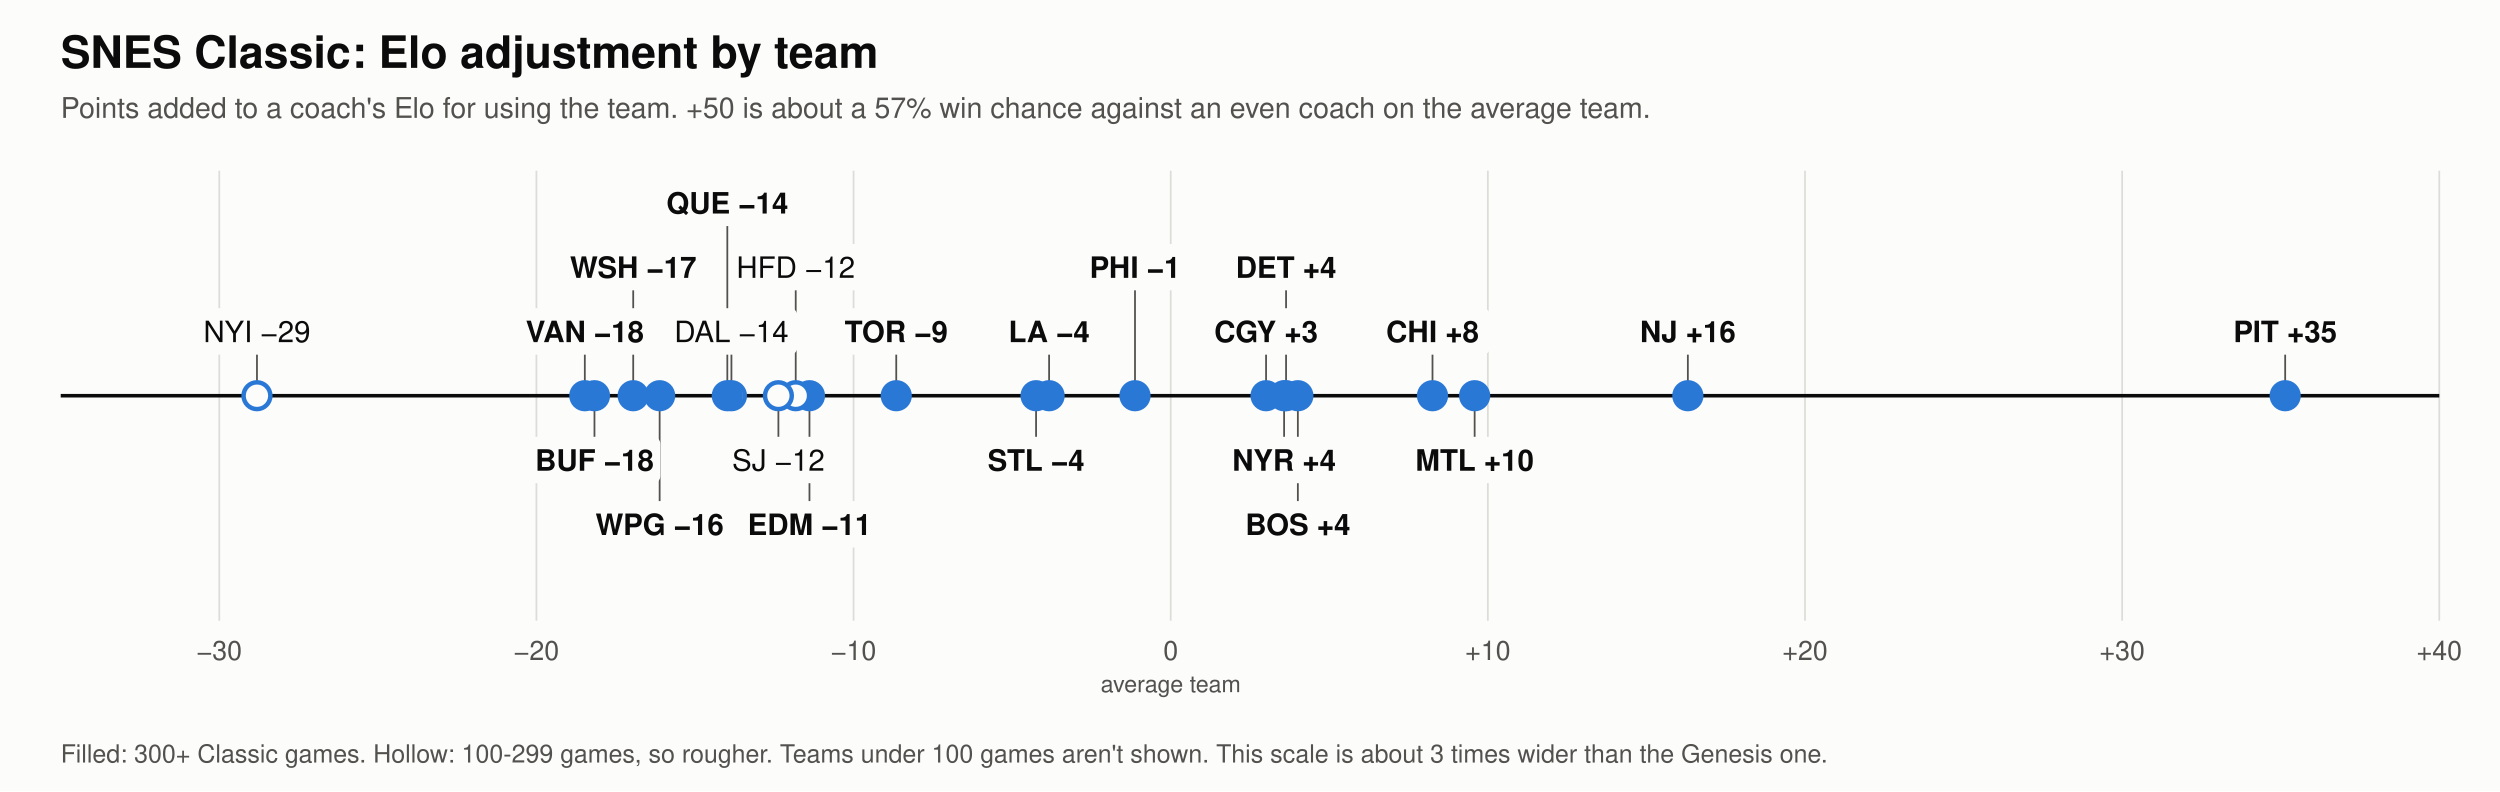
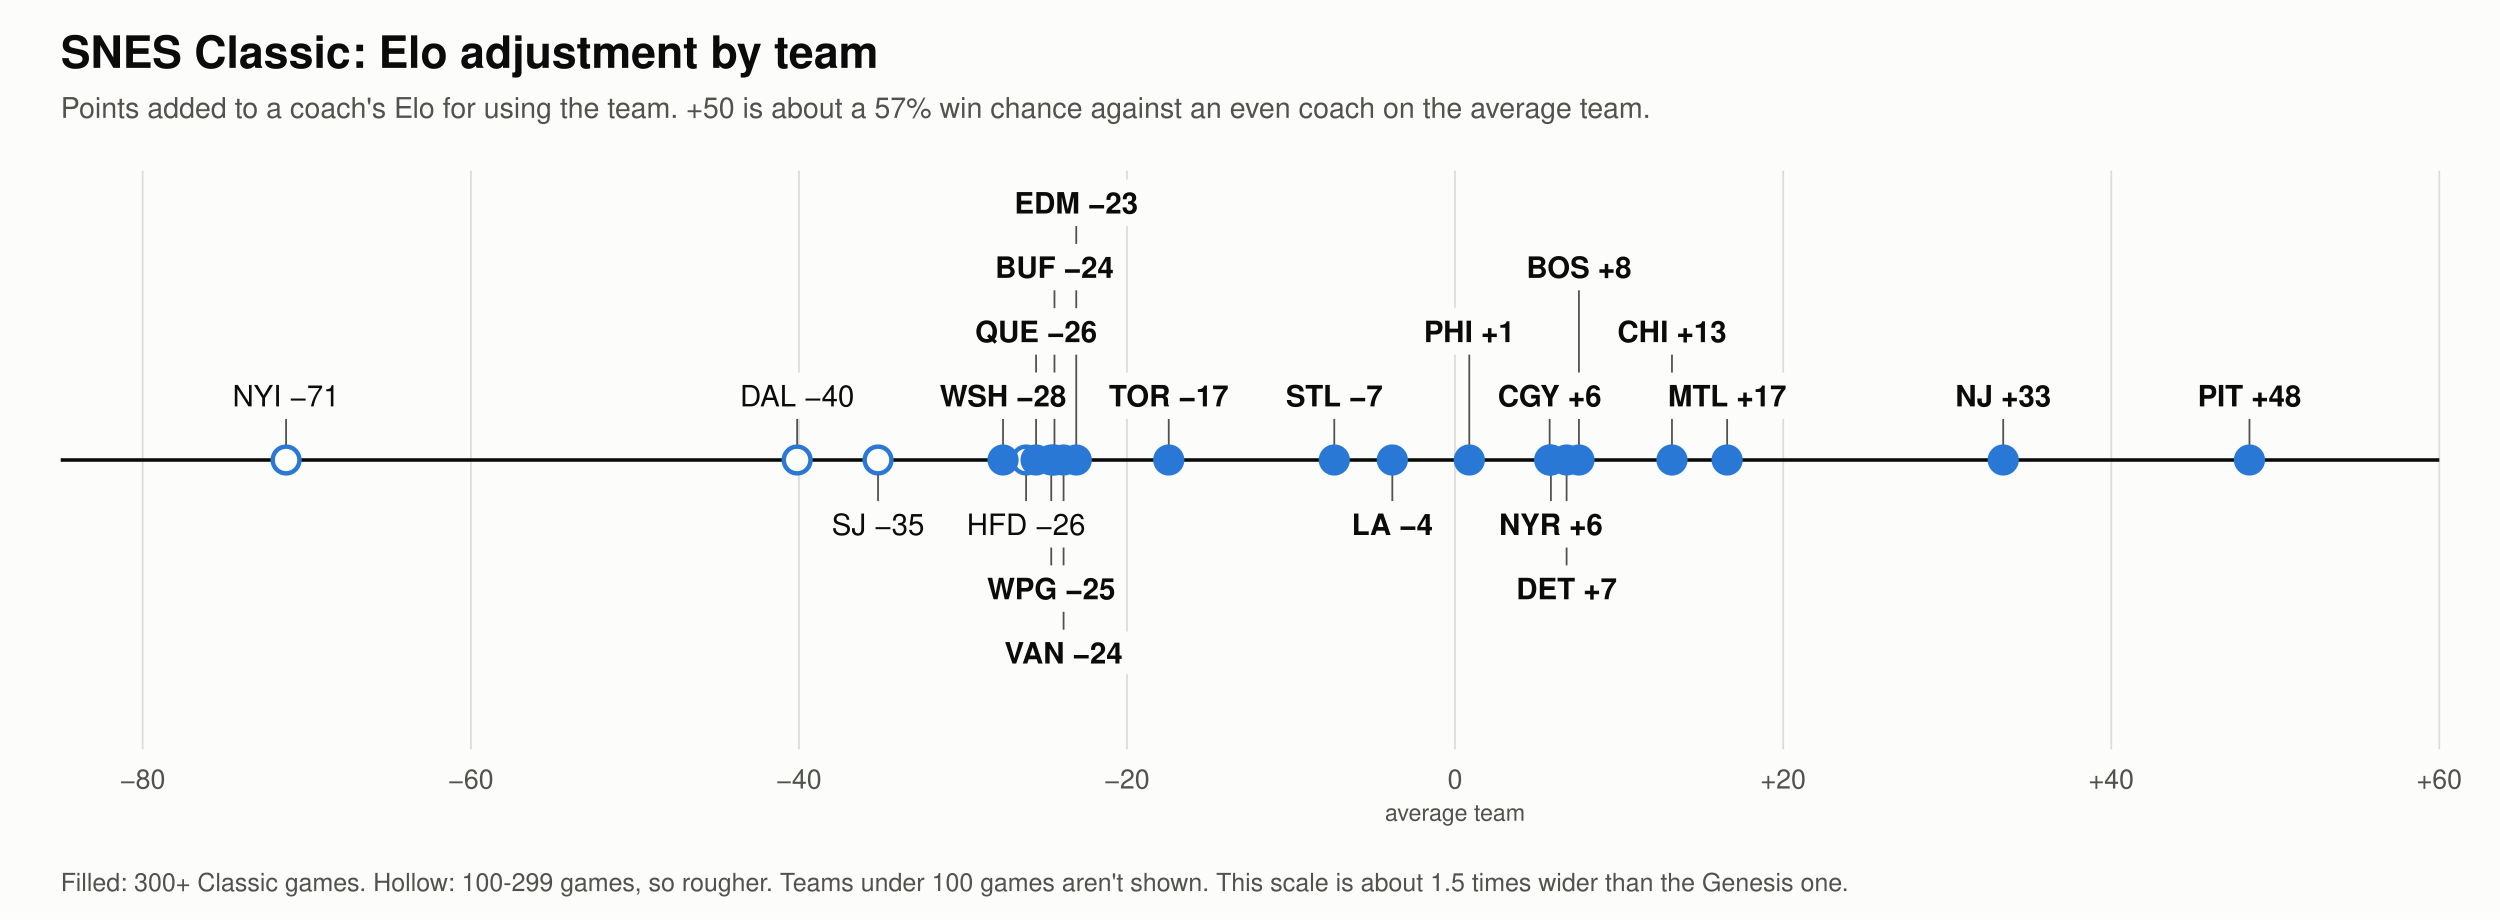
- <svg xmlns="http://www.w3.org/2000/svg" width="1400" height="443" viewBox="0 0 1400 443" font-family="Segoe UI, Helvetica, Arial, sans-serif">
-   <rect width="1400" height="443" fill="#fcfcfb" />
+ <svg xmlns="http://www.w3.org/2000/svg" width="1400" height="515" viewBox="0 0 1400 515" font-family="Segoe UI, Helvetica, Arial, sans-serif">
+   <rect width="1400" height="515" fill="#fcfcfb" />
  <text x="34" y="38" font-size="25" font-weight="700" fill="#0b0b0b">SNES Classic: Elo adjustment by team</text>
  <text x="34" y="66" font-size="16" fill="#52514e">Points added to a coach's Elo for using the team. +50 is about a 57% win chance against an even coach on the average team.</text>
-   <line x1="122.8" x2="122.8" y1="95.6" y2="347.6" stroke="#dcdcd8" stroke-width="1" />
-   <text x="122.8" y="369.6" font-size="15" text-anchor="middle" fill="#52514e">−30</text>
-   <line x1="300.4" x2="300.4" y1="95.6" y2="347.6" stroke="#dcdcd8" stroke-width="1" />
-   <text x="300.4" y="369.6" font-size="15" text-anchor="middle" fill="#52514e">−20</text>
-   <line x1="478.0" x2="478.0" y1="95.6" y2="347.6" stroke="#dcdcd8" stroke-width="1" />
-   <text x="478.0" y="369.6" font-size="15" text-anchor="middle" fill="#52514e">−10</text>
-   <line x1="655.6" x2="655.6" y1="95.6" y2="347.6" stroke="#dcdcd8" stroke-width="1" />
-   <text x="655.6" y="369.6" font-size="15" text-anchor="middle" fill="#52514e">0</text>
-   <line x1="833.2" x2="833.2" y1="95.6" y2="347.6" stroke="#dcdcd8" stroke-width="1" />
-   <text x="833.2" y="369.6" font-size="15" text-anchor="middle" fill="#52514e">+10</text>
-   <line x1="1010.8" x2="1010.8" y1="95.6" y2="347.6" stroke="#dcdcd8" stroke-width="1" />
-   <text x="1010.8" y="369.6" font-size="15" text-anchor="middle" fill="#52514e">+20</text>
-   <line x1="1188.4" x2="1188.4" y1="95.6" y2="347.6" stroke="#dcdcd8" stroke-width="1" />
-   <text x="1188.4" y="369.6" font-size="15" text-anchor="middle" fill="#52514e">+30</text>
-   <line x1="1366.0" x2="1366.0" y1="95.6" y2="347.6" stroke="#dcdcd8" stroke-width="1" />
-   <text x="1366.0" y="369.6" font-size="15" text-anchor="middle" fill="#52514e">+40</text>
-   <text x="655.6" y="387.6" font-size="13" text-anchor="middle" fill="#52514e">average team</text>
-   <line x1="34.0" x2="1366.0" y1="221.6" y2="221.6" stroke="#0b0b0b" stroke-width="2" />
-   <line x1="407.3" x2="407.3" y1="221.6" y2="113.6" stroke="#52514e" stroke-width="1" />
-   <line x1="726.8" x2="726.8" y1="221.6" y2="293.6" stroke="#52514e" stroke-width="1" />
-   <line x1="720.2" x2="720.2" y1="221.6" y2="149.6" stroke="#52514e" stroke-width="1" />
-   <line x1="453.3" x2="453.3" y1="221.6" y2="293.6" stroke="#52514e" stroke-width="1" />
-   <line x1="445.6" x2="445.6" y1="221.6" y2="149.6" stroke="#52514e" stroke-width="1" />
-   <line x1="635.6" x2="635.6" y1="221.6" y2="149.6" stroke="#52514e" stroke-width="1" />
-   <line x1="369.4" x2="369.4" y1="221.6" y2="293.6" stroke="#52514e" stroke-width="1" />
-   <line x1="354.6" x2="354.6" y1="221.6" y2="149.6" stroke="#52514e" stroke-width="1" />
-   <line x1="332.9" x2="332.9" y1="221.6" y2="257.6" stroke="#52514e" stroke-width="1" />
-   <line x1="709.0" x2="709.0" y1="221.6" y2="185.6" stroke="#52514e" stroke-width="1" />
-   <line x1="802.2" x2="802.2" y1="221.6" y2="185.6" stroke="#52514e" stroke-width="1" />
-   <line x1="409.6" x2="409.6" y1="221.6" y2="185.6" stroke="#52514e" stroke-width="1" />
-   <line x1="587.5" x2="587.5" y1="221.6" y2="185.6" stroke="#52514e" stroke-width="1" />
-   <line x1="825.8" x2="825.8" y1="221.6" y2="257.6" stroke="#52514e" stroke-width="1" />
-   <line x1="945.2" x2="945.2" y1="221.6" y2="185.6" stroke="#52514e" stroke-width="1" />
-   <line x1="143.9" x2="143.9" y1="221.6" y2="185.6" stroke="#52514e" stroke-width="1" />
-   <line x1="719.1" x2="719.1" y1="221.6" y2="257.6" stroke="#52514e" stroke-width="1" />
-   <line x1="1279.7" x2="1279.7" y1="221.6" y2="185.6" stroke="#52514e" stroke-width="1" />
-   <line x1="435.9" x2="435.9" y1="221.6" y2="257.6" stroke="#52514e" stroke-width="1" />
-   <line x1="580.2" x2="580.2" y1="221.6" y2="257.6" stroke="#52514e" stroke-width="1" />
-   <line x1="501.9" x2="501.9" y1="221.6" y2="185.6" stroke="#52514e" stroke-width="1" />
-   <line x1="327.5" x2="327.5" y1="221.6" y2="185.6" stroke="#52514e" stroke-width="1" />
-   <rect x="694.6" y="280.6" width="64.4" height="26" rx="4" fill="#fcfcfb" />
-   <text x="726.8" y="299.6" font-size="16.5" text-anchor="middle" fill="#0b0b0b" font-weight="600">BOS +4</text>
-   <rect x="296.0" y="244.6" width="73.8" height="26" rx="4" fill="#fcfcfb" />
-   <text x="332.9" y="263.6" font-size="16.5" text-anchor="middle" fill="#0b0b0b" font-weight="600">BUF −18</text>
-   <rect x="676.8" y="172.6" width="64.4" height="26" rx="4" fill="#fcfcfb" />
-   <text x="709.0" y="191.6" font-size="16.5" text-anchor="middle" fill="#0b0b0b" font-weight="600">CGY +3</text>
-   <rect x="770.0" y="172.6" width="64.4" height="26" rx="4" fill="#fcfcfb" />
-   <text x="802.2" y="191.6" font-size="16.5" text-anchor="middle" fill="#0b0b0b" font-weight="600">CHI +8</text>
-   <rect x="372.7" y="172.6" width="73.8" height="26" rx="4" fill="#fcfcfb" />
-   <text x="409.6" y="191.6" font-size="16.5" text-anchor="middle" fill="#0b0b0b" font-weight="400">DAL −14</text>
-   <rect x="688.0" y="136.6" width="64.4" height="26" rx="4" fill="#fcfcfb" />
-   <text x="720.2" y="155.6" font-size="16.5" text-anchor="middle" fill="#0b0b0b" font-weight="600">DET +4</text>
-   <rect x="416.4" y="280.6" width="73.8" height="26" rx="4" fill="#fcfcfb" />
-   <text x="453.3" y="299.6" font-size="16.5" text-anchor="middle" fill="#0b0b0b" font-weight="600">EDM −11</text>
-   <rect x="408.7" y="136.6" width="73.8" height="26" rx="4" fill="#fcfcfb" />
-   <text x="445.6" y="155.6" font-size="16.5" text-anchor="middle" fill="#0b0b0b" font-weight="400">HFD −12</text>
-   <rect x="560.0" y="172.6" width="55.0" height="26" rx="4" fill="#fcfcfb" />
-   <text x="587.5" y="191.6" font-size="16.5" text-anchor="middle" fill="#0b0b0b" font-weight="600">LA −4</text>
-   <rect x="788.9" y="244.6" width="73.8" height="26" rx="4" fill="#fcfcfb" />
-   <text x="825.8" y="263.6" font-size="16.5" text-anchor="middle" fill="#0b0b0b" font-weight="600">MTL +10</text>
-   <rect x="913.0" y="172.6" width="64.4" height="26" rx="4" fill="#fcfcfb" />
-   <text x="945.2" y="191.6" font-size="16.5" text-anchor="middle" fill="#0b0b0b" font-weight="600">NJ +16</text>
-   <rect x="107.0" y="172.6" width="73.8" height="26" rx="4" fill="#fcfcfb" />
-   <text x="143.9" y="191.6" font-size="16.5" text-anchor="middle" fill="#0b0b0b" font-weight="400">NYI −29</text>
-   <rect x="686.9" y="244.6" width="64.4" height="26" rx="4" fill="#fcfcfb" />
-   <text x="719.1" y="263.6" font-size="16.5" text-anchor="middle" fill="#0b0b0b" font-weight="600">NYR +4</text>
-   <rect x="603.4" y="136.6" width="64.4" height="26" rx="4" fill="#fcfcfb" />
-   <text x="635.6" y="155.6" font-size="16.5" text-anchor="middle" fill="#0b0b0b" font-weight="600">PHI −1</text>
-   <rect x="1242.8" y="172.6" width="73.8" height="26" rx="4" fill="#fcfcfb" />
-   <text x="1279.7" y="191.6" font-size="16.5" text-anchor="middle" fill="#0b0b0b" font-weight="600">PIT +35</text>
-   <rect x="370.4" y="100.6" width="73.8" height="26" rx="4" fill="#fcfcfb" />
-   <text x="407.3" y="119.6" font-size="16.5" text-anchor="middle" fill="#0b0b0b" font-weight="600">QUE −14</text>
-   <rect x="403.7" y="244.6" width="64.4" height="26" rx="4" fill="#fcfcfb" />
-   <text x="435.9" y="263.6" font-size="16.5" text-anchor="middle" fill="#0b0b0b" font-weight="400">SJ −12</text>
-   <rect x="548.0" y="244.6" width="64.4" height="26" rx="4" fill="#fcfcfb" />
-   <text x="580.2" y="263.6" font-size="16.5" text-anchor="middle" fill="#0b0b0b" font-weight="600">STL −4</text>
-   <rect x="469.7" y="172.6" width="64.4" height="26" rx="4" fill="#fcfcfb" />
-   <text x="501.9" y="191.6" font-size="16.5" text-anchor="middle" fill="#0b0b0b" font-weight="600">TOR −9</text>
-   <rect x="290.6" y="172.6" width="73.8" height="26" rx="4" fill="#fcfcfb" />
-   <text x="327.5" y="191.6" font-size="16.5" text-anchor="middle" fill="#0b0b0b" font-weight="600">VAN −18</text>
-   <rect x="332.5" y="280.6" width="73.8" height="26" rx="4" fill="#fcfcfb" />
-   <text x="369.4" y="299.6" font-size="16.5" text-anchor="middle" fill="#0b0b0b" font-weight="600">WPG −16</text>
-   <rect x="317.7" y="136.6" width="73.8" height="26" rx="4" fill="#fcfcfb" />
-   <text x="354.6" y="155.6" font-size="16.5" text-anchor="middle" fill="#0b0b0b" font-weight="600">WSH −17</text>
-   <circle cx="726.8" cy="221.6" r="7.5" fill="#2a78d6" stroke="#2a78d6" stroke-width="2.5" />
-   <circle cx="332.9" cy="221.6" r="7.5" fill="#2a78d6" stroke="#2a78d6" stroke-width="2.5" />
-   <circle cx="709.0" cy="221.6" r="7.5" fill="#2a78d6" stroke="#2a78d6" stroke-width="2.5" />
-   <circle cx="802.2" cy="221.6" r="7.5" fill="#2a78d6" stroke="#2a78d6" stroke-width="2.5" />
-   <circle cx="409.6" cy="221.6" r="7.5" fill="#fcfcfb" stroke="#2a78d6" stroke-width="2.5" />
-   <circle cx="720.2" cy="221.6" r="7.5" fill="#2a78d6" stroke="#2a78d6" stroke-width="2.5" />
-   <circle cx="453.3" cy="221.6" r="7.5" fill="#2a78d6" stroke="#2a78d6" stroke-width="2.5" />
-   <circle cx="445.6" cy="221.6" r="7.5" fill="#fcfcfb" stroke="#2a78d6" stroke-width="2.5" />
-   <circle cx="587.5" cy="221.6" r="7.5" fill="#2a78d6" stroke="#2a78d6" stroke-width="2.5" />
-   <circle cx="825.8" cy="221.6" r="7.5" fill="#2a78d6" stroke="#2a78d6" stroke-width="2.5" />
-   <circle cx="945.2" cy="221.6" r="7.5" fill="#2a78d6" stroke="#2a78d6" stroke-width="2.5" />
-   <circle cx="143.9" cy="221.6" r="7.5" fill="#fcfcfb" stroke="#2a78d6" stroke-width="2.5" />
-   <circle cx="719.1" cy="221.6" r="7.5" fill="#2a78d6" stroke="#2a78d6" stroke-width="2.5" />
-   <circle cx="635.6" cy="221.6" r="7.5" fill="#2a78d6" stroke="#2a78d6" stroke-width="2.5" />
-   <circle cx="1279.7" cy="221.6" r="7.5" fill="#2a78d6" stroke="#2a78d6" stroke-width="2.5" />
-   <circle cx="407.3" cy="221.6" r="7.5" fill="#2a78d6" stroke="#2a78d6" stroke-width="2.5" />
-   <circle cx="435.9" cy="221.6" r="7.5" fill="#fcfcfb" stroke="#2a78d6" stroke-width="2.5" />
-   <circle cx="580.2" cy="221.6" r="7.5" fill="#2a78d6" stroke="#2a78d6" stroke-width="2.5" />
-   <circle cx="501.9" cy="221.6" r="7.5" fill="#2a78d6" stroke="#2a78d6" stroke-width="2.5" />
-   <circle cx="327.5" cy="221.6" r="7.5" fill="#2a78d6" stroke="#2a78d6" stroke-width="2.5" />
-   <circle cx="369.4" cy="221.6" r="7.5" fill="#2a78d6" stroke="#2a78d6" stroke-width="2.5" />
-   <circle cx="354.6" cy="221.6" r="7.5" fill="#2a78d6" stroke="#2a78d6" stroke-width="2.5" />
-   <text x="34" y="427" font-size="14" fill="#52514e">Filled: 300+ Classic games. Hollow: 100-299 games, so rougher. Teams under 100 games aren't shown. This scale is about 3 times wider than the Genesis one.</text>
+   <line x1="79.9" x2="79.9" y1="95.6" y2="419.6" stroke="#dcdcd8" stroke-width="1" />
+   <text x="79.9" y="441.6" font-size="15" text-anchor="middle" fill="#52514e">−80</text>
+   <line x1="263.7" x2="263.7" y1="95.6" y2="419.6" stroke="#dcdcd8" stroke-width="1" />
+   <text x="263.7" y="441.6" font-size="15" text-anchor="middle" fill="#52514e">−60</text>
+   <line x1="447.4" x2="447.4" y1="95.6" y2="419.6" stroke="#dcdcd8" stroke-width="1" />
+   <text x="447.4" y="441.6" font-size="15" text-anchor="middle" fill="#52514e">−40</text>
+   <line x1="631.1" x2="631.1" y1="95.6" y2="419.6" stroke="#dcdcd8" stroke-width="1" />
+   <text x="631.1" y="441.6" font-size="15" text-anchor="middle" fill="#52514e">−20</text>
+   <line x1="814.8" x2="814.8" y1="95.6" y2="419.6" stroke="#dcdcd8" stroke-width="1" />
+   <text x="814.8" y="441.6" font-size="15" text-anchor="middle" fill="#52514e">0</text>
+   <line x1="998.6" x2="998.6" y1="95.6" y2="419.6" stroke="#dcdcd8" stroke-width="1" />
+   <text x="998.6" y="441.6" font-size="15" text-anchor="middle" fill="#52514e">+20</text>
+   <line x1="1182.3" x2="1182.3" y1="95.6" y2="419.6" stroke="#dcdcd8" stroke-width="1" />
+   <text x="1182.3" y="441.6" font-size="15" text-anchor="middle" fill="#52514e">+40</text>
+   <line x1="1366.0" x2="1366.0" y1="95.6" y2="419.6" stroke="#dcdcd8" stroke-width="1" />
+   <text x="1366.0" y="441.6" font-size="15" text-anchor="middle" fill="#52514e">+60</text>
+   <text x="814.8" y="459.6" font-size="13" text-anchor="middle" fill="#52514e">average team</text>
+   <line x1="34.0" x2="1366.0" y1="257.6" y2="257.6" stroke="#0b0b0b" stroke-width="2" />
+   <line x1="602.7" x2="602.7" y1="257.6" y2="113.6" stroke="#52514e" stroke-width="1" />
+   <line x1="884.2" x2="884.2" y1="257.6" y2="149.6" stroke="#52514e" stroke-width="1" />
+   <line x1="590.5" x2="590.5" y1="257.6" y2="149.6" stroke="#52514e" stroke-width="1" />
+   <line x1="595.6" x2="595.6" y1="257.6" y2="365.6" stroke="#52514e" stroke-width="1" />
+   <line x1="936.3" x2="936.3" y1="257.6" y2="185.6" stroke="#52514e" stroke-width="1" />
+   <line x1="877.3" x2="877.3" y1="257.6" y2="329.6" stroke="#52514e" stroke-width="1" />
+   <line x1="822.8" x2="822.8" y1="257.6" y2="185.6" stroke="#52514e" stroke-width="1" />
+   <line x1="580.2" x2="580.2" y1="257.6" y2="185.6" stroke="#52514e" stroke-width="1" />
+   <line x1="588.7" x2="588.7" y1="257.6" y2="329.6" stroke="#52514e" stroke-width="1" />
+   <line x1="867.8" x2="867.8" y1="257.6" y2="221.6" stroke="#52514e" stroke-width="1" />
+   <line x1="446.4" x2="446.4" y1="257.6" y2="221.6" stroke="#52514e" stroke-width="1" />
+   <line x1="574.6" x2="574.6" y1="257.6" y2="293.6" stroke="#52514e" stroke-width="1" />
+   <line x1="779.7" x2="779.7" y1="257.6" y2="293.6" stroke="#52514e" stroke-width="1" />
+   <line x1="967.2" x2="967.2" y1="257.6" y2="221.6" stroke="#52514e" stroke-width="1" />
+   <line x1="1121.8" x2="1121.8" y1="257.6" y2="221.6" stroke="#52514e" stroke-width="1" />
+   <line x1="160.2" x2="160.2" y1="257.6" y2="221.6" stroke="#52514e" stroke-width="1" />
+   <line x1="868.5" x2="868.5" y1="257.6" y2="293.6" stroke="#52514e" stroke-width="1" />
+   <line x1="1259.7" x2="1259.7" y1="257.6" y2="221.6" stroke="#52514e" stroke-width="1" />
+   <line x1="491.7" x2="491.7" y1="257.6" y2="293.6" stroke="#52514e" stroke-width="1" />
+   <line x1="747.2" x2="747.2" y1="257.6" y2="221.6" stroke="#52514e" stroke-width="1" />
+   <line x1="654.5" x2="654.5" y1="257.6" y2="221.6" stroke="#52514e" stroke-width="1" />
+   <line x1="561.7" x2="561.7" y1="257.6" y2="221.6" stroke="#52514e" stroke-width="1" />
+   <rect x="852.0" y="136.6" width="64.4" height="26" rx="4" fill="#fcfcfb" />
+   <text x="884.2" y="155.6" font-size="16.5" text-anchor="middle" fill="#0b0b0b" font-weight="600">BOS +8</text>
+   <rect x="553.6" y="136.6" width="73.8" height="26" rx="4" fill="#fcfcfb" />
+   <text x="590.5" y="155.6" font-size="16.5" text-anchor="middle" fill="#0b0b0b" font-weight="600">BUF −24</text>
+   <rect x="835.6" y="208.6" width="64.4" height="26" rx="4" fill="#fcfcfb" />
+   <text x="867.8" y="227.6" font-size="16.5" text-anchor="middle" fill="#0b0b0b" font-weight="600">CGY +6</text>
+   <rect x="899.4" y="172.6" width="73.8" height="26" rx="4" fill="#fcfcfb" />
+   <text x="936.3" y="191.6" font-size="16.5" text-anchor="middle" fill="#0b0b0b" font-weight="600">CHI +13</text>
+   <rect x="409.5" y="208.6" width="73.8" height="26" rx="4" fill="#fcfcfb" />
+   <text x="446.4" y="227.6" font-size="16.5" text-anchor="middle" fill="#0b0b0b" font-weight="400">DAL −40</text>
+   <rect x="845.1" y="316.6" width="64.4" height="26" rx="4" fill="#fcfcfb" />
+   <text x="877.3" y="335.6" font-size="16.5" text-anchor="middle" fill="#0b0b0b" font-weight="600">DET +7</text>
+   <rect x="565.8" y="100.6" width="73.8" height="26" rx="4" fill="#fcfcfb" />
+   <text x="602.7" y="119.6" font-size="16.5" text-anchor="middle" fill="#0b0b0b" font-weight="600">EDM −23</text>
+   <rect x="537.7" y="280.6" width="73.8" height="26" rx="4" fill="#fcfcfb" />
+   <text x="574.6" y="299.6" font-size="16.5" text-anchor="middle" fill="#0b0b0b" font-weight="400">HFD −26</text>
+   <rect x="752.2" y="280.6" width="55.0" height="26" rx="4" fill="#fcfcfb" />
+   <text x="779.7" y="299.6" font-size="16.5" text-anchor="middle" fill="#0b0b0b" font-weight="600">LA −4</text>
+   <rect x="930.3" y="208.6" width="73.8" height="26" rx="4" fill="#fcfcfb" />
+   <text x="967.2" y="227.6" font-size="16.5" text-anchor="middle" fill="#0b0b0b" font-weight="600">MTL +17</text>
+   <rect x="1089.6" y="208.6" width="64.4" height="26" rx="4" fill="#fcfcfb" />
+   <text x="1121.8" y="227.6" font-size="16.5" text-anchor="middle" fill="#0b0b0b" font-weight="600">NJ +33</text>
+   <rect x="123.3" y="208.6" width="73.8" height="26" rx="4" fill="#fcfcfb" />
+   <text x="160.2" y="227.6" font-size="16.5" text-anchor="middle" fill="#0b0b0b" font-weight="400">NYI −71</text>
+   <rect x="836.3" y="280.6" width="64.4" height="26" rx="4" fill="#fcfcfb" />
+   <text x="868.5" y="299.6" font-size="16.5" text-anchor="middle" fill="#0b0b0b" font-weight="600">NYR +6</text>
+   <rect x="790.6" y="172.6" width="64.4" height="26" rx="4" fill="#fcfcfb" />
+   <text x="822.8" y="191.6" font-size="16.5" text-anchor="middle" fill="#0b0b0b" font-weight="600">PHI +1</text>
+   <rect x="1222.8" y="208.6" width="73.8" height="26" rx="4" fill="#fcfcfb" />
+   <text x="1259.7" y="227.6" font-size="16.5" text-anchor="middle" fill="#0b0b0b" font-weight="600">PIT +48</text>
+   <rect x="543.3" y="172.6" width="73.8" height="26" rx="4" fill="#fcfcfb" />
+   <text x="580.2" y="191.6" font-size="16.5" text-anchor="middle" fill="#0b0b0b" font-weight="600">QUE −26</text>
+   <rect x="459.5" y="280.6" width="64.4" height="26" rx="4" fill="#fcfcfb" />
+   <text x="491.7" y="299.6" font-size="16.5" text-anchor="middle" fill="#0b0b0b" font-weight="400">SJ −35</text>
+   <rect x="715.0" y="208.6" width="64.4" height="26" rx="4" fill="#fcfcfb" />
+   <text x="747.2" y="227.6" font-size="16.5" text-anchor="middle" fill="#0b0b0b" font-weight="600">STL −7</text>
+   <rect x="617.6" y="208.6" width="73.8" height="26" rx="4" fill="#fcfcfb" />
+   <text x="654.5" y="227.6" font-size="16.5" text-anchor="middle" fill="#0b0b0b" font-weight="600">TOR −17</text>
+   <rect x="558.7" y="352.6" width="73.8" height="26" rx="4" fill="#fcfcfb" />
+   <text x="595.6" y="371.6" font-size="16.5" text-anchor="middle" fill="#0b0b0b" font-weight="600">VAN −24</text>
+   <rect x="551.8" y="316.6" width="73.8" height="26" rx="4" fill="#fcfcfb" />
+   <text x="588.7" y="335.6" font-size="16.5" text-anchor="middle" fill="#0b0b0b" font-weight="600">WPG −25</text>
+   <rect x="524.8" y="208.6" width="73.8" height="26" rx="4" fill="#fcfcfb" />
+   <text x="561.7" y="227.6" font-size="16.5" text-anchor="middle" fill="#0b0b0b" font-weight="600">WSH −28</text>
+   <circle cx="884.2" cy="257.6" r="7.5" fill="#2a78d6" stroke="#2a78d6" stroke-width="2.5" />
+   <circle cx="590.5" cy="257.6" r="7.5" fill="#2a78d6" stroke="#2a78d6" stroke-width="2.5" />
+   <circle cx="867.8" cy="257.6" r="7.5" fill="#2a78d6" stroke="#2a78d6" stroke-width="2.5" />
+   <circle cx="936.3" cy="257.6" r="7.5" fill="#2a78d6" stroke="#2a78d6" stroke-width="2.5" />
+   <circle cx="446.4" cy="257.6" r="7.5" fill="#fcfcfb" stroke="#2a78d6" stroke-width="2.5" />
+   <circle cx="877.3" cy="257.6" r="7.5" fill="#2a78d6" stroke="#2a78d6" stroke-width="2.5" />
+   <circle cx="602.7" cy="257.6" r="7.5" fill="#2a78d6" stroke="#2a78d6" stroke-width="2.5" />
+   <circle cx="574.6" cy="257.6" r="7.5" fill="#fcfcfb" stroke="#2a78d6" stroke-width="2.5" />
+   <circle cx="779.7" cy="257.6" r="7.5" fill="#2a78d6" stroke="#2a78d6" stroke-width="2.5" />
+   <circle cx="967.2" cy="257.6" r="7.5" fill="#2a78d6" stroke="#2a78d6" stroke-width="2.5" />
+   <circle cx="1121.8" cy="257.6" r="7.5" fill="#2a78d6" stroke="#2a78d6" stroke-width="2.5" />
+   <circle cx="160.2" cy="257.6" r="7.5" fill="#fcfcfb" stroke="#2a78d6" stroke-width="2.5" />
+   <circle cx="868.5" cy="257.6" r="7.5" fill="#2a78d6" stroke="#2a78d6" stroke-width="2.5" />
+   <circle cx="822.8" cy="257.6" r="7.5" fill="#2a78d6" stroke="#2a78d6" stroke-width="2.5" />
+   <circle cx="1259.7" cy="257.6" r="7.5" fill="#2a78d6" stroke="#2a78d6" stroke-width="2.5" />
+   <circle cx="580.2" cy="257.6" r="7.5" fill="#2a78d6" stroke="#2a78d6" stroke-width="2.5" />
+   <circle cx="491.7" cy="257.6" r="7.5" fill="#fcfcfb" stroke="#2a78d6" stroke-width="2.5" />
+   <circle cx="747.2" cy="257.6" r="7.5" fill="#2a78d6" stroke="#2a78d6" stroke-width="2.5" />
+   <circle cx="654.5" cy="257.6" r="7.5" fill="#2a78d6" stroke="#2a78d6" stroke-width="2.5" />
+   <circle cx="595.6" cy="257.6" r="7.5" fill="#2a78d6" stroke="#2a78d6" stroke-width="2.5" />
+   <circle cx="588.7" cy="257.6" r="7.5" fill="#2a78d6" stroke="#2a78d6" stroke-width="2.5" />
+   <circle cx="561.7" cy="257.6" r="7.5" fill="#2a78d6" stroke="#2a78d6" stroke-width="2.5" />
+   <text x="34" y="499" font-size="14" fill="#52514e">Filled: 300+ Classic games. Hollow: 100-299 games, so rougher. Teams under 100 games aren't shown. This scale is about 1.5 times wider than the Genesis one.</text>
</svg>
